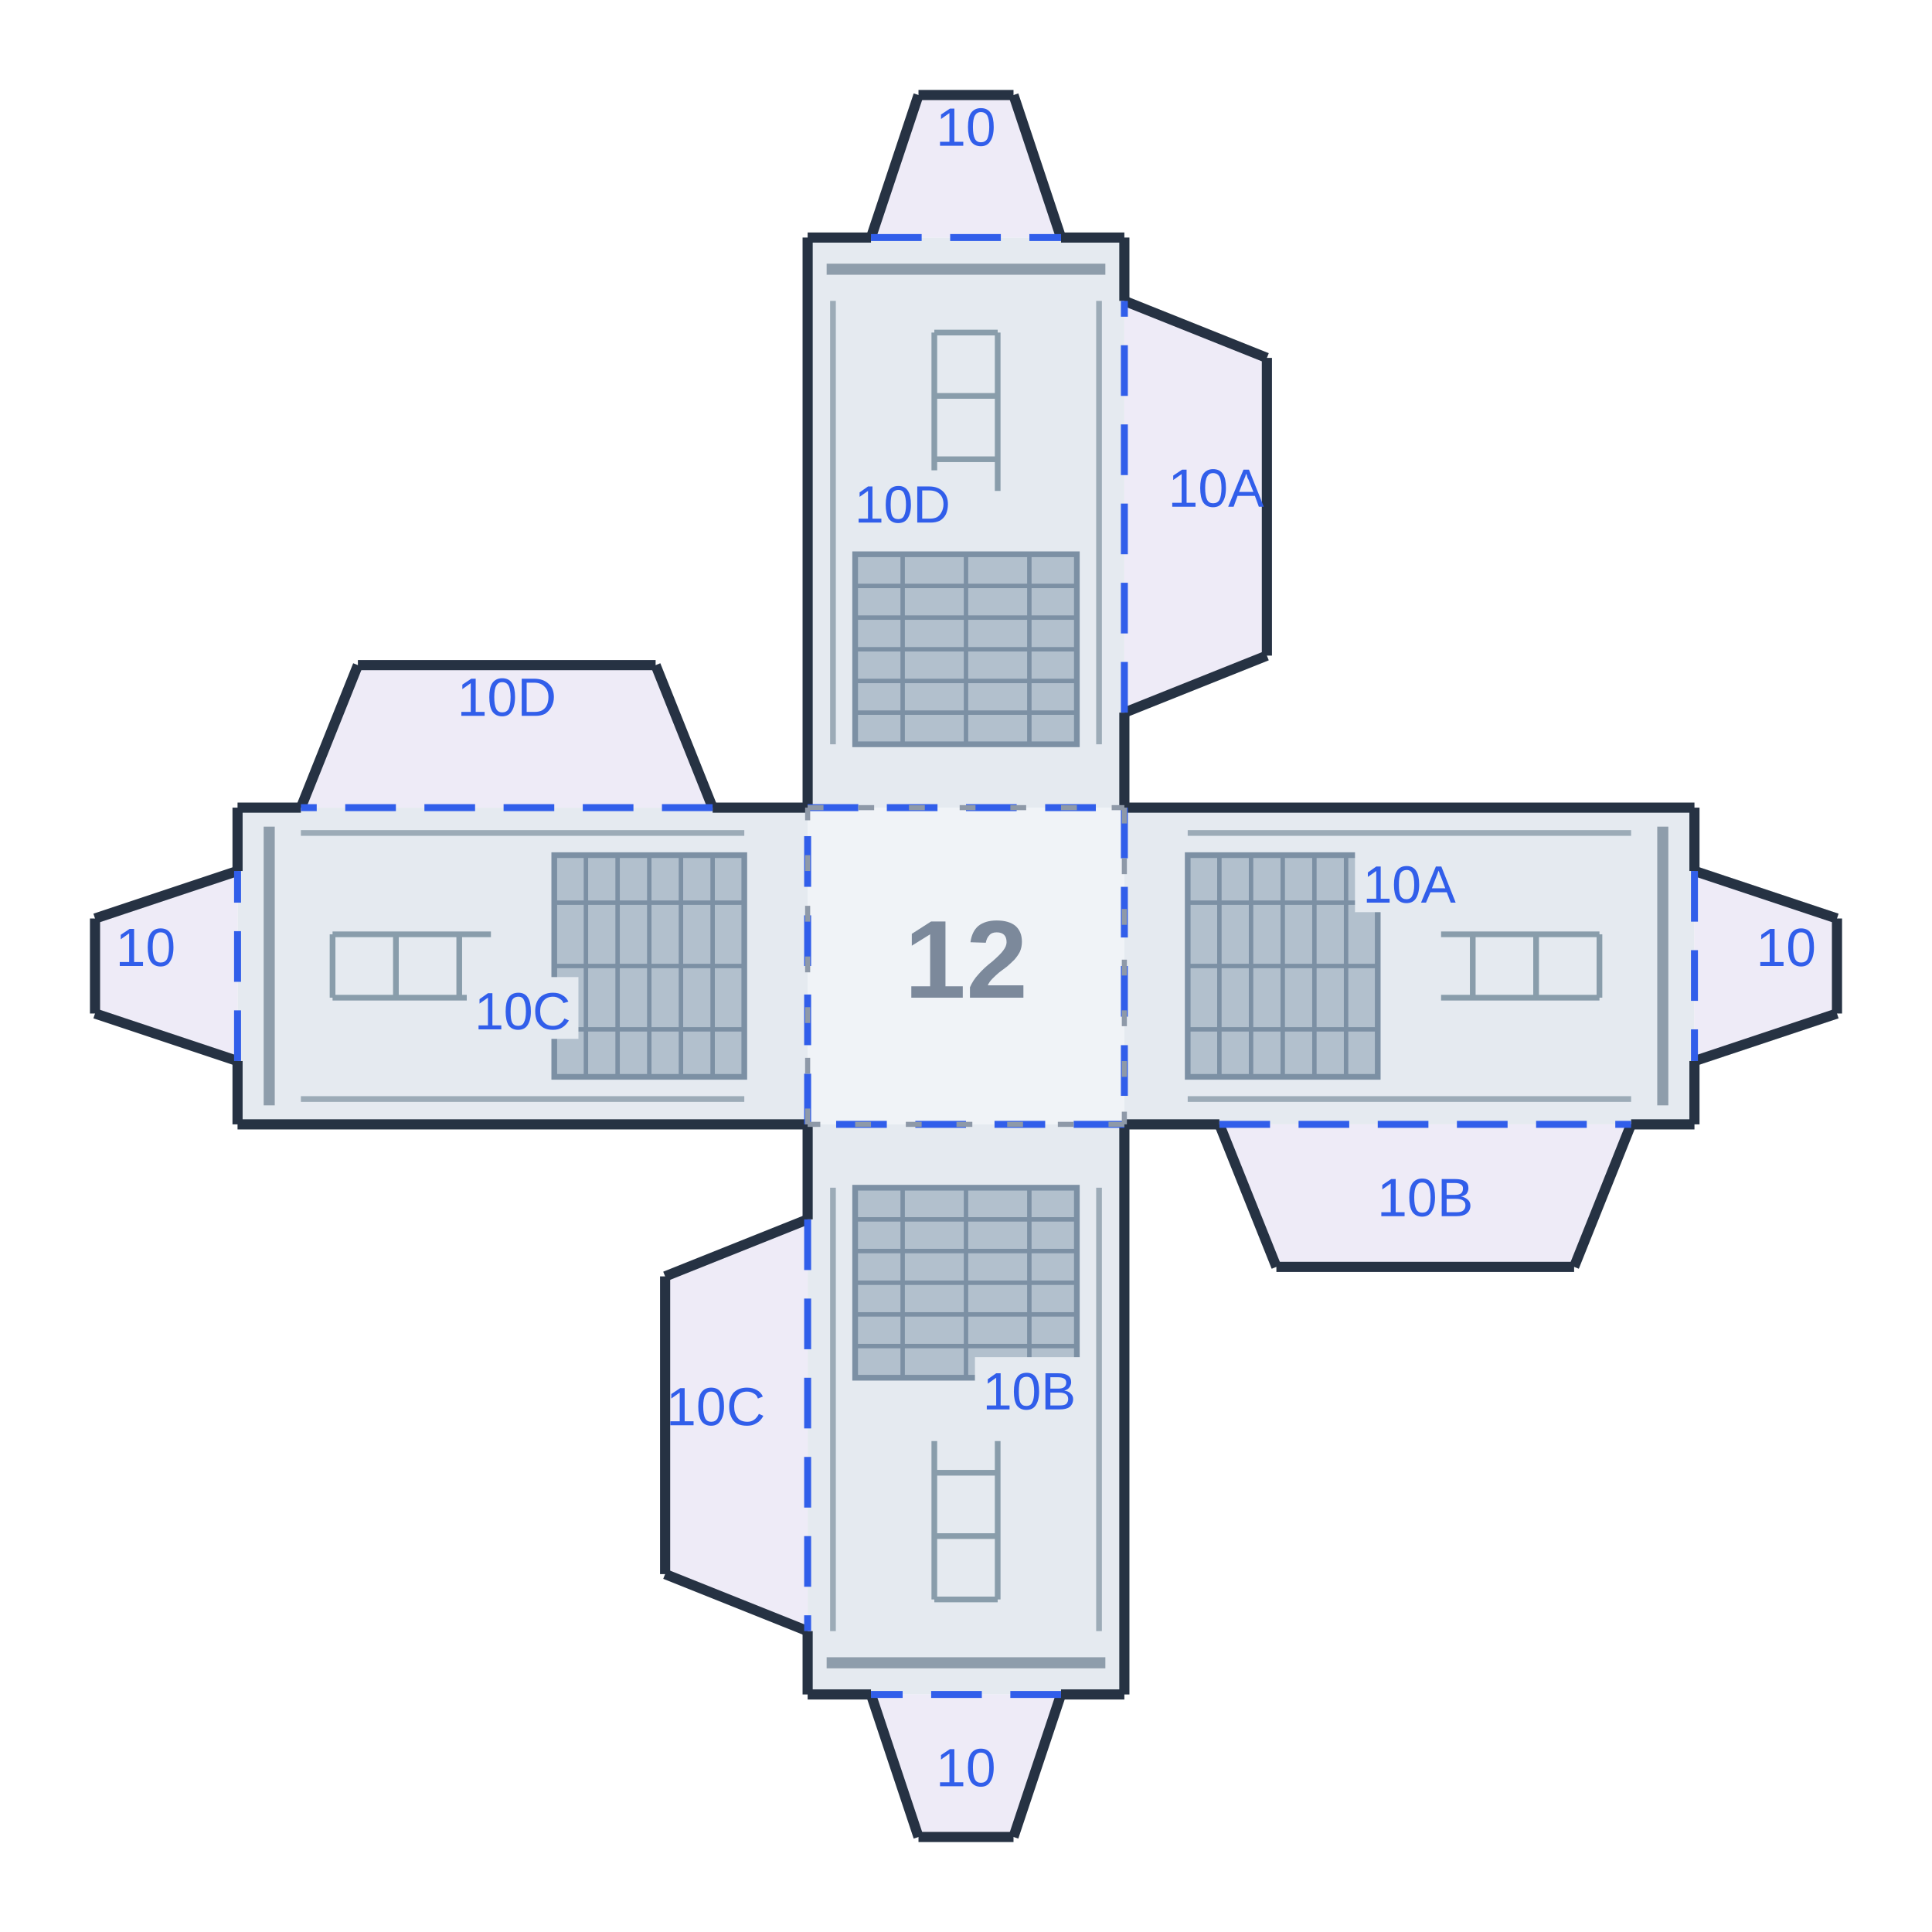
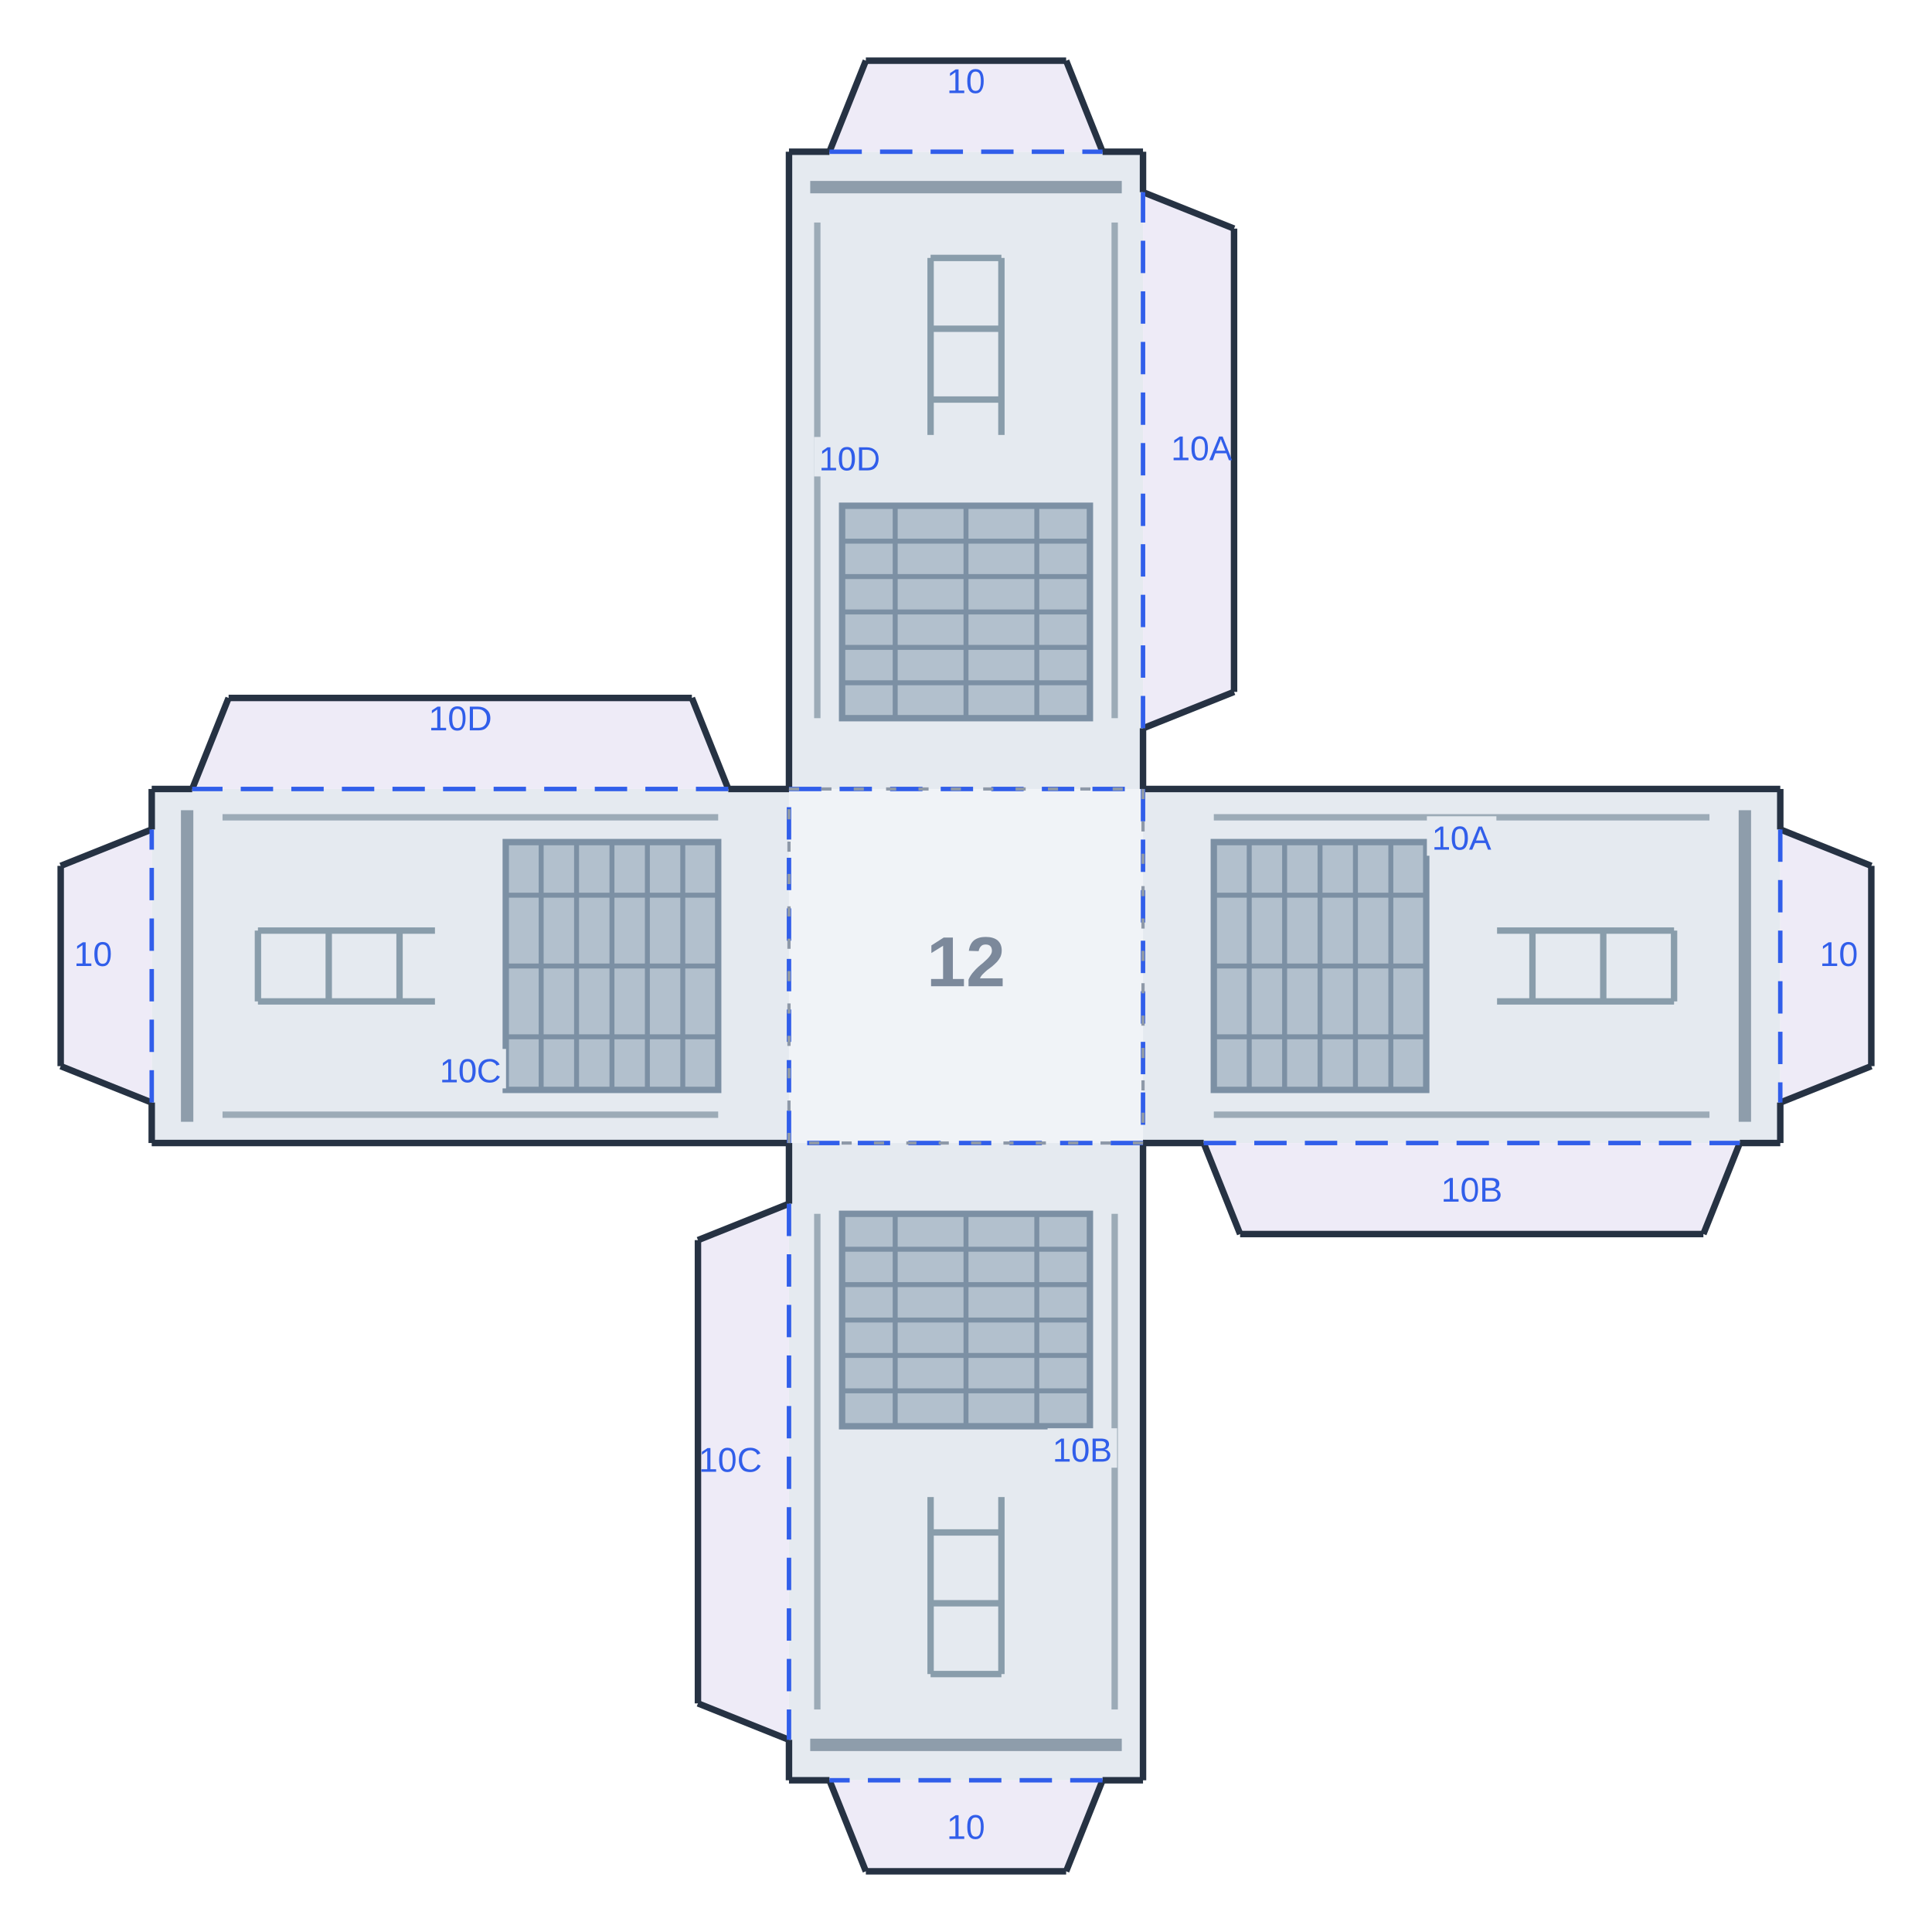
- <svg xmlns="http://www.w3.org/2000/svg" width="61.0mm" height="61.0mm" viewBox="114.5 116.5 61.0 61.0">
-   <rect x="114.5" y="116.5" width="61.0" height="61.0" fill="white" />
-   <polygon points="140.000,142.000 150.000,142.000 150.000,152.000 140.000,152.000" fill="#f0f3f7" stroke="none" stroke-width="0.2" />
-   <polygon points="140.000,142.000 150.000,142.000 150.000,124.000 140.000,124.000" fill="#e5eaf0" stroke="none" stroke-width="0.2" />
-   <polygon points="150.000,139.000 150.000,126.000 154.500,127.800 154.500,137.200" fill="#eeebf7" stroke="none" stroke-width="0.2" />
-   <polygon points="142.000,124.000 148.000,124.000 146.500,119.500 143.500,119.500" fill="#eeebf7" stroke="none" stroke-width="0.2" />
-   <polygon points="150.000,142.000 150.000,152.000 168.000,152.000 168.000,142.000" fill="#e5eaf0" stroke="none" stroke-width="0.2" />
-   <polygon points="153.000,152.000 166.000,152.000 164.200,156.500 154.800,156.500" fill="#eeebf7" stroke="none" stroke-width="0.2" />
-   <polygon points="168.000,144.000 168.000,150.000 172.500,148.500 172.500,145.500" fill="#eeebf7" stroke="none" stroke-width="0.2" />
-   <polygon points="150.000,152.000 140.000,152.000 140.000,170.000 150.000,170.000" fill="#e5eaf0" stroke="none" stroke-width="0.2" />
-   <polygon points="140.000,155.000 140.000,168.000 135.500,166.200 135.500,156.800" fill="#eeebf7" stroke="none" stroke-width="0.2" />
-   <polygon points="148.000,170.000 142.000,170.000 143.500,174.500 146.500,174.500" fill="#eeebf7" stroke="none" stroke-width="0.2" />
-   <polygon points="140.000,152.000 140.000,142.000 122.000,142.000 122.000,152.000" fill="#e5eaf0" stroke="none" stroke-width="0.2" />
-   <polygon points="137.000,142.000 124.000,142.000 125.800,137.500 135.200,137.500" fill="#eeebf7" stroke="none" stroke-width="0.2" />
-   <polygon points="122.000,150.000 122.000,144.000 117.500,145.500 117.500,148.500" fill="#eeebf7" stroke="none" stroke-width="0.2" />
-   <line x1="150.000" y1="142.000" x2="150.000" y2="139.000" stroke="#263243" stroke-width="0.32" />
-   <line x1="150.000" y1="126.000" x2="150.000" y2="124.000" stroke="#263243" stroke-width="0.32" />
-   <line x1="150.000" y1="124.000" x2="148.000" y2="124.000" stroke="#263243" stroke-width="0.32" />
-   <line x1="142.000" y1="124.000" x2="140.000" y2="124.000" stroke="#263243" stroke-width="0.32" />
-   <line x1="140.000" y1="124.000" x2="140.000" y2="142.000" stroke="#263243" stroke-width="0.32" />
-   <line x1="150.000" y1="126.000" x2="154.500" y2="127.800" stroke="#263243" stroke-width="0.32" />
-   <line x1="154.500" y1="127.800" x2="154.500" y2="137.200" stroke="#263243" stroke-width="0.32" />
-   <line x1="154.500" y1="137.200" x2="150.000" y2="139.000" stroke="#263243" stroke-width="0.32" />
-   <line x1="148.000" y1="124.000" x2="146.500" y2="119.500" stroke="#263243" stroke-width="0.32" />
-   <line x1="146.500" y1="119.500" x2="143.500" y2="119.500" stroke="#263243" stroke-width="0.32" />
-   <line x1="143.500" y1="119.500" x2="142.000" y2="124.000" stroke="#263243" stroke-width="0.32" />
-   <line x1="150.000" y1="152.000" x2="153.000" y2="152.000" stroke="#263243" stroke-width="0.32" />
-   <line x1="166.000" y1="152.000" x2="168.000" y2="152.000" stroke="#263243" stroke-width="0.32" />
-   <line x1="168.000" y1="152.000" x2="168.000" y2="150.000" stroke="#263243" stroke-width="0.32" />
-   <line x1="168.000" y1="144.000" x2="168.000" y2="142.000" stroke="#263243" stroke-width="0.32" />
-   <line x1="168.000" y1="142.000" x2="150.000" y2="142.000" stroke="#263243" stroke-width="0.32" />
-   <line x1="166.000" y1="152.000" x2="164.200" y2="156.500" stroke="#263243" stroke-width="0.32" />
-   <line x1="164.200" y1="156.500" x2="154.800" y2="156.500" stroke="#263243" stroke-width="0.32" />
-   <line x1="154.800" y1="156.500" x2="153.000" y2="152.000" stroke="#263243" stroke-width="0.32" />
-   <line x1="168.000" y1="150.000" x2="172.500" y2="148.500" stroke="#263243" stroke-width="0.32" />
-   <line x1="172.500" y1="148.500" x2="172.500" y2="145.500" stroke="#263243" stroke-width="0.32" />
-   <line x1="172.500" y1="145.500" x2="168.000" y2="144.000" stroke="#263243" stroke-width="0.32" />
-   <line x1="140.000" y1="152.000" x2="140.000" y2="155.000" stroke="#263243" stroke-width="0.32" />
-   <line x1="140.000" y1="168.000" x2="140.000" y2="170.000" stroke="#263243" stroke-width="0.32" />
-   <line x1="140.000" y1="170.000" x2="142.000" y2="170.000" stroke="#263243" stroke-width="0.32" />
-   <line x1="148.000" y1="170.000" x2="150.000" y2="170.000" stroke="#263243" stroke-width="0.32" />
-   <line x1="150.000" y1="170.000" x2="150.000" y2="152.000" stroke="#263243" stroke-width="0.32" />
-   <line x1="140.000" y1="168.000" x2="135.500" y2="166.200" stroke="#263243" stroke-width="0.32" />
-   <line x1="135.500" y1="166.200" x2="135.500" y2="156.800" stroke="#263243" stroke-width="0.32" />
-   <line x1="135.500" y1="156.800" x2="140.000" y2="155.000" stroke="#263243" stroke-width="0.32" />
-   <line x1="142.000" y1="170.000" x2="143.500" y2="174.500" stroke="#263243" stroke-width="0.32" />
-   <line x1="143.500" y1="174.500" x2="146.500" y2="174.500" stroke="#263243" stroke-width="0.32" />
-   <line x1="146.500" y1="174.500" x2="148.000" y2="170.000" stroke="#263243" stroke-width="0.32" />
-   <line x1="140.000" y1="142.000" x2="137.000" y2="142.000" stroke="#263243" stroke-width="0.32" />
-   <line x1="124.000" y1="142.000" x2="122.000" y2="142.000" stroke="#263243" stroke-width="0.32" />
-   <line x1="122.000" y1="142.000" x2="122.000" y2="144.000" stroke="#263243" stroke-width="0.32" />
-   <line x1="122.000" y1="150.000" x2="122.000" y2="152.000" stroke="#263243" stroke-width="0.32" />
-   <line x1="122.000" y1="152.000" x2="140.000" y2="152.000" stroke="#263243" stroke-width="0.32" />
-   <line x1="124.000" y1="142.000" x2="125.800" y2="137.500" stroke="#263243" stroke-width="0.32" />
-   <line x1="125.800" y1="137.500" x2="135.200" y2="137.500" stroke="#263243" stroke-width="0.32" />
-   <line x1="135.200" y1="137.500" x2="137.000" y2="142.000" stroke="#263243" stroke-width="0.32" />
-   <line x1="122.000" y1="144.000" x2="117.500" y2="145.500" stroke="#263243" stroke-width="0.32" />
-   <line x1="117.500" y1="145.500" x2="117.500" y2="148.500" stroke="#263243" stroke-width="0.32" />
-   <line x1="117.500" y1="148.500" x2="122.000" y2="150.000" stroke="#263243" stroke-width="0.32" />
-   <line x1="140.000" y1="142.000" x2="150.000" y2="142.000" stroke="#315eea" stroke-width="0.22" stroke-dasharray="1.6 0.9" />
-   <line x1="150.000" y1="139.000" x2="150.000" y2="126.000" stroke="#315eea" stroke-width="0.22" stroke-dasharray="1.6 0.9" />
-   <line x1="142.000" y1="124.000" x2="148.000" y2="124.000" stroke="#315eea" stroke-width="0.22" stroke-dasharray="1.6 0.9" />
-   <line x1="150.000" y1="142.000" x2="150.000" y2="152.000" stroke="#315eea" stroke-width="0.22" stroke-dasharray="1.6 0.9" />
-   <line x1="153.000" y1="152.000" x2="166.000" y2="152.000" stroke="#315eea" stroke-width="0.22" stroke-dasharray="1.6 0.9" />
-   <line x1="168.000" y1="144.000" x2="168.000" y2="150.000" stroke="#315eea" stroke-width="0.22" stroke-dasharray="1.6 0.9" />
-   <line x1="150.000" y1="152.000" x2="140.000" y2="152.000" stroke="#315eea" stroke-width="0.22" stroke-dasharray="1.6 0.9" />
-   <line x1="140.000" y1="155.000" x2="140.000" y2="168.000" stroke="#315eea" stroke-width="0.22" stroke-dasharray="1.6 0.9" />
-   <line x1="148.000" y1="170.000" x2="142.000" y2="170.000" stroke="#315eea" stroke-width="0.22" stroke-dasharray="1.6 0.9" />
-   <line x1="140.000" y1="152.000" x2="140.000" y2="142.000" stroke="#315eea" stroke-width="0.22" stroke-dasharray="1.6 0.9" />
-   <line x1="137.000" y1="142.000" x2="124.000" y2="142.000" stroke="#315eea" stroke-width="0.22" stroke-dasharray="1.6 0.9" />
-   <line x1="122.000" y1="150.000" x2="122.000" y2="144.000" stroke="#315eea" stroke-width="0.22" stroke-dasharray="1.6 0.9" />
-   <text x="152.900" y="132.500" transform="rotate(0 152.9 132.5)" font-family="Arial, sans-serif" font-size="1.7" font-weight="400" fill="#315eea" text-anchor="middle">10A</text>
-   <text x="143.000" y="133.000" transform="rotate(0 143.0 133.0)" font-family="Arial, sans-serif" font-size="1.65" font-weight="400" fill="#315eea" text-anchor="middle">10D</text>
-   <text x="145.000" y="121.100" transform="rotate(0 145.0 121.1)" font-family="Arial, sans-serif" font-size="1.7" font-weight="400" fill="#315eea" text-anchor="middle">10</text>
-   <text x="159.500" y="154.900" transform="rotate(0 159.5 154.9)" font-family="Arial, sans-serif" font-size="1.7" font-weight="400" fill="#315eea" text-anchor="middle">10B</text>
-   <text x="159.000" y="145.000" transform="rotate(0 159.0 145.0)" font-family="Arial, sans-serif" font-size="1.65" font-weight="400" fill="#315eea" text-anchor="middle">10A</text>
-   <text x="170.900" y="147.000" transform="rotate(0 170.9 147.0)" font-family="Arial, sans-serif" font-size="1.7" font-weight="400" fill="#315eea" text-anchor="middle">10</text>
-   <text x="137.100" y="161.500" transform="rotate(0 137.1 161.5)" font-family="Arial, sans-serif" font-size="1.7" font-weight="400" fill="#315eea" text-anchor="middle">10C</text>
-   <text x="147.000" y="161.000" transform="rotate(0 147.0 161.0)" font-family="Arial, sans-serif" font-size="1.65" font-weight="400" fill="#315eea" text-anchor="middle">10B</text>
-   <text x="145.000" y="172.900" transform="rotate(0 145.0 172.9)" font-family="Arial, sans-serif" font-size="1.7" font-weight="400" fill="#315eea" text-anchor="middle">10</text>
-   <text x="130.500" y="139.100" transform="rotate(0 130.5 139.1)" font-family="Arial, sans-serif" font-size="1.7" font-weight="400" fill="#315eea" text-anchor="middle">10D</text>
-   <text x="131.000" y="149.000" transform="rotate(0 131.0 149.0)" font-family="Arial, sans-serif" font-size="1.65" font-weight="400" fill="#315eea" text-anchor="middle">10C</text>
-   <text x="119.100" y="147.000" transform="rotate(0 119.1 147.0)" font-family="Arial, sans-serif" font-size="1.7" font-weight="400" fill="#315eea" text-anchor="middle">10</text>
-   <line x1="140.600" y1="169.000" x2="149.400" y2="169.000" stroke="#8e9dab" stroke-width="0.35" />
-   <line x1="140.800" y1="154.000" x2="140.800" y2="168.000" stroke="#9cabb7" stroke-width="0.18" />
-   <line x1="149.200" y1="154.000" x2="149.200" y2="168.000" stroke="#9cabb7" stroke-width="0.18" />
-   <polygon points="141.500,154.000 148.500,154.000 148.500,160.000 141.500,160.000" fill="#b2c0cd" stroke="#7c90a4" stroke-width="0.18" />
-   <line x1="141.500" y1="155.000" x2="148.500" y2="155.000" stroke="#7c90a4" stroke-width="0.14" />
-   <line x1="141.500" y1="156.000" x2="148.500" y2="156.000" stroke="#7c90a4" stroke-width="0.14" />
-   <line x1="141.500" y1="157.000" x2="148.500" y2="157.000" stroke="#7c90a4" stroke-width="0.14" />
-   <line x1="141.500" y1="158.000" x2="148.500" y2="158.000" stroke="#7c90a4" stroke-width="0.14" />
-   <line x1="141.500" y1="159.000" x2="148.500" y2="159.000" stroke="#7c90a4" stroke-width="0.14" />
-   <line x1="143.000" y1="154.000" x2="143.000" y2="160.000" stroke="#7c90a4" stroke-width="0.14" />
-   <line x1="145.000" y1="154.000" x2="145.000" y2="160.000" stroke="#7c90a4" stroke-width="0.14" />
-   <line x1="147.000" y1="154.000" x2="147.000" y2="160.000" stroke="#7c90a4" stroke-width="0.14" />
-   <line x1="144.000" y1="163.000" x2="146.000" y2="163.000" stroke="#899dab" stroke-width="0.18" />
-   <line x1="144.000" y1="165.000" x2="146.000" y2="165.000" stroke="#899dab" stroke-width="0.18" />
-   <line x1="144.000" y1="167.000" x2="146.000" y2="167.000" stroke="#899dab" stroke-width="0.18" />
-   <line x1="144.000" y1="162.000" x2="144.000" y2="167.000" stroke="#899dab" stroke-width="0.18" />
-   <line x1="146.000" y1="162.000" x2="146.000" y2="167.000" stroke="#899dab" stroke-width="0.18" />
-   <line x1="140.600" y1="125.000" x2="149.400" y2="125.000" stroke="#8e9dab" stroke-width="0.35" />
-   <line x1="140.800" y1="140.000" x2="140.800" y2="126.000" stroke="#9cabb7" stroke-width="0.18" />
-   <line x1="149.200" y1="140.000" x2="149.200" y2="126.000" stroke="#9cabb7" stroke-width="0.18" />
-   <polygon points="141.500,140.000 148.500,140.000 148.500,134.000 141.500,134.000" fill="#b2c0cd" stroke="#7c90a4" stroke-width="0.18" />
-   <line x1="141.500" y1="139.000" x2="148.500" y2="139.000" stroke="#7c90a4" stroke-width="0.14" />
-   <line x1="141.500" y1="138.000" x2="148.500" y2="138.000" stroke="#7c90a4" stroke-width="0.14" />
-   <line x1="141.500" y1="137.000" x2="148.500" y2="137.000" stroke="#7c90a4" stroke-width="0.14" />
-   <line x1="141.500" y1="136.000" x2="148.500" y2="136.000" stroke="#7c90a4" stroke-width="0.14" />
-   <line x1="141.500" y1="135.000" x2="148.500" y2="135.000" stroke="#7c90a4" stroke-width="0.14" />
-   <line x1="143.000" y1="140.000" x2="143.000" y2="134.000" stroke="#7c90a4" stroke-width="0.14" />
-   <line x1="145.000" y1="140.000" x2="145.000" y2="134.000" stroke="#7c90a4" stroke-width="0.14" />
-   <line x1="147.000" y1="140.000" x2="147.000" y2="134.000" stroke="#7c90a4" stroke-width="0.14" />
-   <line x1="144.000" y1="131.000" x2="146.000" y2="131.000" stroke="#899dab" stroke-width="0.18" />
-   <line x1="144.000" y1="129.000" x2="146.000" y2="129.000" stroke="#899dab" stroke-width="0.18" />
-   <line x1="144.000" y1="127.000" x2="146.000" y2="127.000" stroke="#899dab" stroke-width="0.18" />
-   <line x1="144.000" y1="132.000" x2="144.000" y2="127.000" stroke="#899dab" stroke-width="0.18" />
-   <line x1="146.000" y1="132.000" x2="146.000" y2="127.000" stroke="#899dab" stroke-width="0.18" />
-   <line x1="167.000" y1="151.400" x2="167.000" y2="142.600" stroke="#8e9dab" stroke-width="0.35" />
-   <line x1="152.000" y1="151.200" x2="166.000" y2="151.200" stroke="#9cabb7" stroke-width="0.18" />
-   <line x1="152.000" y1="142.800" x2="166.000" y2="142.800" stroke="#9cabb7" stroke-width="0.18" />
-   <polygon points="152.000,150.500 152.000,143.500 158.000,143.500 158.000,150.500" fill="#b2c0cd" stroke="#7c90a4" stroke-width="0.18" />
-   <line x1="153.000" y1="150.500" x2="153.000" y2="143.500" stroke="#7c90a4" stroke-width="0.14" />
-   <line x1="154.000" y1="150.500" x2="154.000" y2="143.500" stroke="#7c90a4" stroke-width="0.14" />
-   <line x1="155.000" y1="150.500" x2="155.000" y2="143.500" stroke="#7c90a4" stroke-width="0.14" />
-   <line x1="156.000" y1="150.500" x2="156.000" y2="143.500" stroke="#7c90a4" stroke-width="0.14" />
-   <line x1="157.000" y1="150.500" x2="157.000" y2="143.500" stroke="#7c90a4" stroke-width="0.14" />
-   <line x1="152.000" y1="149.000" x2="158.000" y2="149.000" stroke="#7c90a4" stroke-width="0.14" />
-   <line x1="152.000" y1="147.000" x2="158.000" y2="147.000" stroke="#7c90a4" stroke-width="0.14" />
-   <line x1="152.000" y1="145.000" x2="158.000" y2="145.000" stroke="#7c90a4" stroke-width="0.14" />
-   <line x1="161.000" y1="148.000" x2="161.000" y2="146.000" stroke="#899dab" stroke-width="0.18" />
-   <line x1="163.000" y1="148.000" x2="163.000" y2="146.000" stroke="#899dab" stroke-width="0.18" />
-   <line x1="165.000" y1="148.000" x2="165.000" y2="146.000" stroke="#899dab" stroke-width="0.18" />
-   <line x1="160.000" y1="148.000" x2="165.000" y2="148.000" stroke="#899dab" stroke-width="0.18" />
-   <line x1="160.000" y1="146.000" x2="165.000" y2="146.000" stroke="#899dab" stroke-width="0.18" />
-   <line x1="123.000" y1="142.600" x2="123.000" y2="151.400" stroke="#8e9dab" stroke-width="0.35" />
-   <line x1="138.000" y1="142.800" x2="124.000" y2="142.800" stroke="#9cabb7" stroke-width="0.18" />
-   <line x1="138.000" y1="151.200" x2="124.000" y2="151.200" stroke="#9cabb7" stroke-width="0.18" />
-   <polygon points="138.000,143.500 138.000,150.500 132.000,150.500 132.000,143.500" fill="#b2c0cd" stroke="#7c90a4" stroke-width="0.18" />
-   <line x1="137.000" y1="143.500" x2="137.000" y2="150.500" stroke="#7c90a4" stroke-width="0.14" />
-   <line x1="136.000" y1="143.500" x2="136.000" y2="150.500" stroke="#7c90a4" stroke-width="0.14" />
-   <line x1="135.000" y1="143.500" x2="135.000" y2="150.500" stroke="#7c90a4" stroke-width="0.14" />
-   <line x1="134.000" y1="143.500" x2="134.000" y2="150.500" stroke="#7c90a4" stroke-width="0.14" />
-   <line x1="133.000" y1="143.500" x2="133.000" y2="150.500" stroke="#7c90a4" stroke-width="0.14" />
-   <line x1="138.000" y1="145.000" x2="132.000" y2="145.000" stroke="#7c90a4" stroke-width="0.14" />
-   <line x1="138.000" y1="147.000" x2="132.000" y2="147.000" stroke="#7c90a4" stroke-width="0.14" />
-   <line x1="138.000" y1="149.000" x2="132.000" y2="149.000" stroke="#7c90a4" stroke-width="0.14" />
-   <line x1="129.000" y1="146.000" x2="129.000" y2="148.000" stroke="#899dab" stroke-width="0.18" />
-   <line x1="127.000" y1="146.000" x2="127.000" y2="148.000" stroke="#899dab" stroke-width="0.18" />
-   <line x1="125.000" y1="146.000" x2="125.000" y2="148.000" stroke="#899dab" stroke-width="0.18" />
-   <line x1="130.000" y1="146.000" x2="125.000" y2="146.000" stroke="#899dab" stroke-width="0.18" />
-   <line x1="130.000" y1="148.000" x2="125.000" y2="148.000" stroke="#899dab" stroke-width="0.18" />
-   <line x1="140.000" y1="142.000" x2="150.000" y2="142.000" stroke="#8e99a8" stroke-width="0.16" stroke-dasharray="0.5 1.1" />
-   <line x1="150.000" y1="142.000" x2="150.000" y2="152.000" stroke="#8e99a8" stroke-width="0.16" stroke-dasharray="0.5 1.1" />
-   <line x1="150.000" y1="152.000" x2="140.000" y2="152.000" stroke="#8e99a8" stroke-width="0.16" stroke-dasharray="0.5 1.1" />
-   <line x1="140.000" y1="152.000" x2="140.000" y2="142.000" stroke="#8e99a8" stroke-width="0.16" stroke-dasharray="0.5 1.1" />
-   <text x="145.000" y="148.000" transform="rotate(0 145.0 148.0)" font-family="Arial, sans-serif" font-size="3.5" font-weight="700" fill="#7c899b" text-anchor="middle">12</text>
-   <polygon points="141.237,131.350 144.763,131.350 144.763,133.300 141.237,133.300" fill="#e5eaf0" stroke="none" stroke-width="0.2" />
-   <text x="143.000" y="133.000" transform="rotate(0 143.0 133.0)" font-family="Arial, sans-serif" font-size="1.65" font-weight="400" fill="#315eea" text-anchor="middle">10D</text>
-   <polygon points="157.282,143.350 160.718,143.350 160.718,145.300 157.282,145.300" fill="#e5eaf0" stroke="none" stroke-width="0.2" />
-   <text x="159.000" y="145.000" transform="rotate(0 159.0 145.0)" font-family="Arial, sans-serif" font-size="1.65" font-weight="400" fill="#315eea" text-anchor="middle">10A</text>
-   <polygon points="145.282,159.350 148.718,159.350 148.718,161.300 145.282,161.300" fill="#e5eaf0" stroke="none" stroke-width="0.2" />
-   <text x="147.000" y="161.000" transform="rotate(0 147.0 161.0)" font-family="Arial, sans-serif" font-size="1.65" font-weight="400" fill="#315eea" text-anchor="middle">10B</text>
-   <polygon points="129.237,147.350 132.763,147.350 132.763,149.300 129.237,149.300" fill="#e5eaf0" stroke="none" stroke-width="0.2" />
-   <text x="131.000" y="149.000" transform="rotate(0 131.0 149.0)" font-family="Arial, sans-serif" font-size="1.65" font-weight="400" fill="#315eea" text-anchor="middle">10C</text>
+ <svg xmlns="http://www.w3.org/2000/svg" width="95.5mm" height="95.5mm" viewBox="17.0 44.0 95.5 95.5">
+   <rect x="17.0" y="44.0" width="95.5" height="95.5" fill="white" />
+   <polygon points="56.000,83.000 73.500,83.000 73.500,100.500 56.000,100.500" fill="#f0f3f7" stroke="none" stroke-width="0.2" />
+   <polygon points="56.000,83.000 73.500,83.000 73.500,51.500 56.000,51.500" fill="#e5eaf0" stroke="none" stroke-width="0.2" />
+   <polygon points="73.500,80.000 73.500,53.500 78.000,55.300 78.000,78.200" fill="#eeebf7" stroke="none" stroke-width="0.2" />
+   <polygon points="58.000,51.500 71.500,51.500 69.700,47.000 59.800,47.000" fill="#eeebf7" stroke="none" stroke-width="0.2" />
+   <polygon points="73.500,83.000 73.500,100.500 105.000,100.500 105.000,83.000" fill="#e5eaf0" stroke="none" stroke-width="0.2" />
+   <polygon points="76.500,100.500 103.000,100.500 101.200,105.000 78.300,105.000" fill="#eeebf7" stroke="none" stroke-width="0.2" />
+   <polygon points="105.000,85.000 105.000,98.500 109.500,96.700 109.500,86.800" fill="#eeebf7" stroke="none" stroke-width="0.2" />
+   <polygon points="73.500,100.500 56.000,100.500 56.000,132.000 73.500,132.000" fill="#e5eaf0" stroke="none" stroke-width="0.2" />
+   <polygon points="56.000,103.500 56.000,130.000 51.500,128.200 51.500,105.300" fill="#eeebf7" stroke="none" stroke-width="0.2" />
+   <polygon points="71.500,132.000 58.000,132.000 59.800,136.500 69.700,136.500" fill="#eeebf7" stroke="none" stroke-width="0.2" />
+   <polygon points="56.000,100.500 56.000,83.000 24.500,83.000 24.500,100.500" fill="#e5eaf0" stroke="none" stroke-width="0.2" />
+   <polygon points="53.000,83.000 26.500,83.000 28.300,78.500 51.200,78.500" fill="#eeebf7" stroke="none" stroke-width="0.2" />
+   <polygon points="24.500,98.500 24.500,85.000 20.000,86.800 20.000,96.700" fill="#eeebf7" stroke="none" stroke-width="0.2" />
+   <line x1="73.500" y1="83.000" x2="73.500" y2="80.000" stroke="#263243" stroke-width="0.32" />
+   <line x1="73.500" y1="53.500" x2="73.500" y2="51.500" stroke="#263243" stroke-width="0.32" />
+   <line x1="73.500" y1="51.500" x2="71.500" y2="51.500" stroke="#263243" stroke-width="0.32" />
+   <line x1="58.000" y1="51.500" x2="56.000" y2="51.500" stroke="#263243" stroke-width="0.32" />
+   <line x1="56.000" y1="51.500" x2="56.000" y2="83.000" stroke="#263243" stroke-width="0.32" />
+   <line x1="73.500" y1="53.500" x2="78.000" y2="55.300" stroke="#263243" stroke-width="0.32" />
+   <line x1="78.000" y1="55.300" x2="78.000" y2="78.200" stroke="#263243" stroke-width="0.32" />
+   <line x1="78.000" y1="78.200" x2="73.500" y2="80.000" stroke="#263243" stroke-width="0.32" />
+   <line x1="71.500" y1="51.500" x2="69.700" y2="47.000" stroke="#263243" stroke-width="0.32" />
+   <line x1="69.700" y1="47.000" x2="59.800" y2="47.000" stroke="#263243" stroke-width="0.32" />
+   <line x1="59.800" y1="47.000" x2="58.000" y2="51.500" stroke="#263243" stroke-width="0.32" />
+   <line x1="73.500" y1="100.500" x2="76.500" y2="100.500" stroke="#263243" stroke-width="0.32" />
+   <line x1="103.000" y1="100.500" x2="105.000" y2="100.500" stroke="#263243" stroke-width="0.32" />
+   <line x1="105.000" y1="100.500" x2="105.000" y2="98.500" stroke="#263243" stroke-width="0.32" />
+   <line x1="105.000" y1="85.000" x2="105.000" y2="83.000" stroke="#263243" stroke-width="0.32" />
+   <line x1="105.000" y1="83.000" x2="73.500" y2="83.000" stroke="#263243" stroke-width="0.32" />
+   <line x1="103.000" y1="100.500" x2="101.200" y2="105.000" stroke="#263243" stroke-width="0.32" />
+   <line x1="101.200" y1="105.000" x2="78.300" y2="105.000" stroke="#263243" stroke-width="0.32" />
+   <line x1="78.300" y1="105.000" x2="76.500" y2="100.500" stroke="#263243" stroke-width="0.32" />
+   <line x1="105.000" y1="98.500" x2="109.500" y2="96.700" stroke="#263243" stroke-width="0.32" />
+   <line x1="109.500" y1="96.700" x2="109.500" y2="86.800" stroke="#263243" stroke-width="0.32" />
+   <line x1="109.500" y1="86.800" x2="105.000" y2="85.000" stroke="#263243" stroke-width="0.32" />
+   <line x1="56.000" y1="100.500" x2="56.000" y2="103.500" stroke="#263243" stroke-width="0.32" />
+   <line x1="56.000" y1="130.000" x2="56.000" y2="132.000" stroke="#263243" stroke-width="0.32" />
+   <line x1="56.000" y1="132.000" x2="58.000" y2="132.000" stroke="#263243" stroke-width="0.32" />
+   <line x1="71.500" y1="132.000" x2="73.500" y2="132.000" stroke="#263243" stroke-width="0.32" />
+   <line x1="73.500" y1="132.000" x2="73.500" y2="100.500" stroke="#263243" stroke-width="0.32" />
+   <line x1="56.000" y1="130.000" x2="51.500" y2="128.200" stroke="#263243" stroke-width="0.32" />
+   <line x1="51.500" y1="128.200" x2="51.500" y2="105.300" stroke="#263243" stroke-width="0.32" />
+   <line x1="51.500" y1="105.300" x2="56.000" y2="103.500" stroke="#263243" stroke-width="0.32" />
+   <line x1="58.000" y1="132.000" x2="59.800" y2="136.500" stroke="#263243" stroke-width="0.32" />
+   <line x1="59.800" y1="136.500" x2="69.700" y2="136.500" stroke="#263243" stroke-width="0.32" />
+   <line x1="69.700" y1="136.500" x2="71.500" y2="132.000" stroke="#263243" stroke-width="0.32" />
+   <line x1="56.000" y1="83.000" x2="53.000" y2="83.000" stroke="#263243" stroke-width="0.32" />
+   <line x1="26.500" y1="83.000" x2="24.500" y2="83.000" stroke="#263243" stroke-width="0.32" />
+   <line x1="24.500" y1="83.000" x2="24.500" y2="85.000" stroke="#263243" stroke-width="0.32" />
+   <line x1="24.500" y1="98.500" x2="24.500" y2="100.500" stroke="#263243" stroke-width="0.32" />
+   <line x1="24.500" y1="100.500" x2="56.000" y2="100.500" stroke="#263243" stroke-width="0.32" />
+   <line x1="26.500" y1="83.000" x2="28.300" y2="78.500" stroke="#263243" stroke-width="0.32" />
+   <line x1="28.300" y1="78.500" x2="51.200" y2="78.500" stroke="#263243" stroke-width="0.32" />
+   <line x1="51.200" y1="78.500" x2="53.000" y2="83.000" stroke="#263243" stroke-width="0.32" />
+   <line x1="24.500" y1="85.000" x2="20.000" y2="86.800" stroke="#263243" stroke-width="0.32" />
+   <line x1="20.000" y1="86.800" x2="20.000" y2="96.700" stroke="#263243" stroke-width="0.32" />
+   <line x1="20.000" y1="96.700" x2="24.500" y2="98.500" stroke="#263243" stroke-width="0.32" />
+   <line x1="56.000" y1="83.000" x2="73.500" y2="83.000" stroke="#315eea" stroke-width="0.22" stroke-dasharray="1.6 0.9" />
+   <line x1="73.500" y1="80.000" x2="73.500" y2="53.500" stroke="#315eea" stroke-width="0.22" stroke-dasharray="1.6 0.9" />
+   <line x1="58.000" y1="51.500" x2="71.500" y2="51.500" stroke="#315eea" stroke-width="0.22" stroke-dasharray="1.6 0.9" />
+   <line x1="73.500" y1="83.000" x2="73.500" y2="100.500" stroke="#315eea" stroke-width="0.22" stroke-dasharray="1.6 0.9" />
+   <line x1="76.500" y1="100.500" x2="103.000" y2="100.500" stroke="#315eea" stroke-width="0.22" stroke-dasharray="1.6 0.9" />
+   <line x1="105.000" y1="85.000" x2="105.000" y2="98.500" stroke="#315eea" stroke-width="0.22" stroke-dasharray="1.6 0.9" />
+   <line x1="73.500" y1="100.500" x2="56.000" y2="100.500" stroke="#315eea" stroke-width="0.22" stroke-dasharray="1.6 0.9" />
+   <line x1="56.000" y1="103.500" x2="56.000" y2="130.000" stroke="#315eea" stroke-width="0.22" stroke-dasharray="1.6 0.9" />
+   <line x1="71.500" y1="132.000" x2="58.000" y2="132.000" stroke="#315eea" stroke-width="0.22" stroke-dasharray="1.6 0.9" />
+   <line x1="56.000" y1="100.500" x2="56.000" y2="83.000" stroke="#315eea" stroke-width="0.22" stroke-dasharray="1.6 0.9" />
+   <line x1="53.000" y1="83.000" x2="26.500" y2="83.000" stroke="#315eea" stroke-width="0.22" stroke-dasharray="1.6 0.9" />
+   <line x1="24.500" y1="98.500" x2="24.500" y2="85.000" stroke="#315eea" stroke-width="0.22" stroke-dasharray="1.6 0.9" />
+   <text x="76.400" y="66.750" transform="rotate(0 76.4 66.75)" font-family="Arial, sans-serif" font-size="1.7" font-weight="400" fill="#315eea" text-anchor="middle">10A</text>
+   <text x="59.000" y="67.250" transform="rotate(0 59.0 67.25)" font-family="Arial, sans-serif" font-size="1.65" font-weight="400" fill="#315eea" text-anchor="middle">10D</text>
+   <text x="64.750" y="48.600" transform="rotate(0 64.75 48.6)" font-family="Arial, sans-serif" font-size="1.7" font-weight="400" fill="#315eea" text-anchor="middle">10</text>
+   <text x="89.750" y="103.400" transform="rotate(0 89.75 103.4)" font-family="Arial, sans-serif" font-size="1.7" font-weight="400" fill="#315eea" text-anchor="middle">10B</text>
+   <text x="89.250" y="86.000" transform="rotate(0 89.25 86.0)" font-family="Arial, sans-serif" font-size="1.65" font-weight="400" fill="#315eea" text-anchor="middle">10A</text>
+   <text x="107.900" y="91.750" transform="rotate(0 107.9 91.75)" font-family="Arial, sans-serif" font-size="1.7" font-weight="400" fill="#315eea" text-anchor="middle">10</text>
+   <text x="53.100" y="116.750" transform="rotate(0 53.1 116.75)" font-family="Arial, sans-serif" font-size="1.7" font-weight="400" fill="#315eea" text-anchor="middle">10C</text>
+   <text x="70.500" y="116.250" transform="rotate(0 70.5 116.25)" font-family="Arial, sans-serif" font-size="1.65" font-weight="400" fill="#315eea" text-anchor="middle">10B</text>
+   <text x="64.750" y="134.900" transform="rotate(0 64.75 134.9)" font-family="Arial, sans-serif" font-size="1.7" font-weight="400" fill="#315eea" text-anchor="middle">10</text>
+   <text x="39.750" y="80.100" transform="rotate(0 39.75 80.1)" font-family="Arial, sans-serif" font-size="1.7" font-weight="400" fill="#315eea" text-anchor="middle">10D</text>
+   <text x="40.250" y="97.500" transform="rotate(0 40.25 97.5)" font-family="Arial, sans-serif" font-size="1.65" font-weight="400" fill="#315eea" text-anchor="middle">10C</text>
+   <text x="21.600" y="91.750" transform="rotate(0 21.6 91.75)" font-family="Arial, sans-serif" font-size="1.7" font-weight="400" fill="#315eea" text-anchor="middle">10</text>
+   <line x1="57.050" y1="130.250" x2="72.450" y2="130.250" stroke="#8e9dab" stroke-width="0.612" />
+   <line x1="57.400" y1="104.000" x2="57.400" y2="128.500" stroke="#9cabb7" stroke-width="0.315" />
+   <line x1="72.100" y1="104.000" x2="72.100" y2="128.500" stroke="#9cabb7" stroke-width="0.315" />
+   <polygon points="58.625,104.000 70.875,104.000 70.875,114.500 58.625,114.500" fill="#b2c0cd" stroke="#7c90a4" stroke-width="0.315" />
+   <line x1="58.625" y1="105.750" x2="70.875" y2="105.750" stroke="#7c90a4" stroke-width="0.245" />
+   <line x1="58.625" y1="107.500" x2="70.875" y2="107.500" stroke="#7c90a4" stroke-width="0.245" />
+   <line x1="58.625" y1="109.250" x2="70.875" y2="109.250" stroke="#7c90a4" stroke-width="0.245" />
+   <line x1="58.625" y1="111.000" x2="70.875" y2="111.000" stroke="#7c90a4" stroke-width="0.245" />
+   <line x1="58.625" y1="112.750" x2="70.875" y2="112.750" stroke="#7c90a4" stroke-width="0.245" />
+   <line x1="61.250" y1="104.000" x2="61.250" y2="114.500" stroke="#7c90a4" stroke-width="0.245" />
+   <line x1="64.750" y1="104.000" x2="64.750" y2="114.500" stroke="#7c90a4" stroke-width="0.245" />
+   <line x1="68.250" y1="104.000" x2="68.250" y2="114.500" stroke="#7c90a4" stroke-width="0.245" />
+   <line x1="63.000" y1="119.750" x2="66.500" y2="119.750" stroke="#899dab" stroke-width="0.315" />
+   <line x1="63.000" y1="123.250" x2="66.500" y2="123.250" stroke="#899dab" stroke-width="0.315" />
+   <line x1="63.000" y1="126.750" x2="66.500" y2="126.750" stroke="#899dab" stroke-width="0.315" />
+   <line x1="63.000" y1="118.000" x2="63.000" y2="126.750" stroke="#899dab" stroke-width="0.315" />
+   <line x1="66.500" y1="118.000" x2="66.500" y2="126.750" stroke="#899dab" stroke-width="0.315" />
+   <line x1="57.050" y1="53.250" x2="72.450" y2="53.250" stroke="#8e9dab" stroke-width="0.612" />
+   <line x1="57.400" y1="79.500" x2="57.400" y2="55.000" stroke="#9cabb7" stroke-width="0.315" />
+   <line x1="72.100" y1="79.500" x2="72.100" y2="55.000" stroke="#9cabb7" stroke-width="0.315" />
+   <polygon points="58.625,79.500 70.875,79.500 70.875,69.000 58.625,69.000" fill="#b2c0cd" stroke="#7c90a4" stroke-width="0.315" />
+   <line x1="58.625" y1="77.750" x2="70.875" y2="77.750" stroke="#7c90a4" stroke-width="0.245" />
+   <line x1="58.625" y1="76.000" x2="70.875" y2="76.000" stroke="#7c90a4" stroke-width="0.245" />
+   <line x1="58.625" y1="74.250" x2="70.875" y2="74.250" stroke="#7c90a4" stroke-width="0.245" />
+   <line x1="58.625" y1="72.500" x2="70.875" y2="72.500" stroke="#7c90a4" stroke-width="0.245" />
+   <line x1="58.625" y1="70.750" x2="70.875" y2="70.750" stroke="#7c90a4" stroke-width="0.245" />
+   <line x1="61.250" y1="79.500" x2="61.250" y2="69.000" stroke="#7c90a4" stroke-width="0.245" />
+   <line x1="64.750" y1="79.500" x2="64.750" y2="69.000" stroke="#7c90a4" stroke-width="0.245" />
+   <line x1="68.250" y1="79.500" x2="68.250" y2="69.000" stroke="#7c90a4" stroke-width="0.245" />
+   <line x1="63.000" y1="63.750" x2="66.500" y2="63.750" stroke="#899dab" stroke-width="0.315" />
+   <line x1="63.000" y1="60.250" x2="66.500" y2="60.250" stroke="#899dab" stroke-width="0.315" />
+   <line x1="63.000" y1="56.750" x2="66.500" y2="56.750" stroke="#899dab" stroke-width="0.315" />
+   <line x1="63.000" y1="65.500" x2="63.000" y2="56.750" stroke="#899dab" stroke-width="0.315" />
+   <line x1="66.500" y1="65.500" x2="66.500" y2="56.750" stroke="#899dab" stroke-width="0.315" />
+   <line x1="103.250" y1="99.450" x2="103.250" y2="84.050" stroke="#8e9dab" stroke-width="0.612" />
+   <line x1="77.000" y1="99.100" x2="101.500" y2="99.100" stroke="#9cabb7" stroke-width="0.315" />
+   <line x1="77.000" y1="84.400" x2="101.500" y2="84.400" stroke="#9cabb7" stroke-width="0.315" />
+   <polygon points="77.000,97.875 77.000,85.625 87.500,85.625 87.500,97.875" fill="#b2c0cd" stroke="#7c90a4" stroke-width="0.315" />
+   <line x1="78.750" y1="97.875" x2="78.750" y2="85.625" stroke="#7c90a4" stroke-width="0.245" />
+   <line x1="80.500" y1="97.875" x2="80.500" y2="85.625" stroke="#7c90a4" stroke-width="0.245" />
+   <line x1="82.250" y1="97.875" x2="82.250" y2="85.625" stroke="#7c90a4" stroke-width="0.245" />
+   <line x1="84.000" y1="97.875" x2="84.000" y2="85.625" stroke="#7c90a4" stroke-width="0.245" />
+   <line x1="85.750" y1="97.875" x2="85.750" y2="85.625" stroke="#7c90a4" stroke-width="0.245" />
+   <line x1="77.000" y1="95.250" x2="87.500" y2="95.250" stroke="#7c90a4" stroke-width="0.245" />
+   <line x1="77.000" y1="91.750" x2="87.500" y2="91.750" stroke="#7c90a4" stroke-width="0.245" />
+   <line x1="77.000" y1="88.250" x2="87.500" y2="88.250" stroke="#7c90a4" stroke-width="0.245" />
+   <line x1="92.750" y1="93.500" x2="92.750" y2="90.000" stroke="#899dab" stroke-width="0.315" />
+   <line x1="96.250" y1="93.500" x2="96.250" y2="90.000" stroke="#899dab" stroke-width="0.315" />
+   <line x1="99.750" y1="93.500" x2="99.750" y2="90.000" stroke="#899dab" stroke-width="0.315" />
+   <line x1="91.000" y1="93.500" x2="99.750" y2="93.500" stroke="#899dab" stroke-width="0.315" />
+   <line x1="91.000" y1="90.000" x2="99.750" y2="90.000" stroke="#899dab" stroke-width="0.315" />
+   <line x1="26.250" y1="84.050" x2="26.250" y2="99.450" stroke="#8e9dab" stroke-width="0.612" />
+   <line x1="52.500" y1="84.400" x2="28.000" y2="84.400" stroke="#9cabb7" stroke-width="0.315" />
+   <line x1="52.500" y1="99.100" x2="28.000" y2="99.100" stroke="#9cabb7" stroke-width="0.315" />
+   <polygon points="52.500,85.625 52.500,97.875 42.000,97.875 42.000,85.625" fill="#b2c0cd" stroke="#7c90a4" stroke-width="0.315" />
+   <line x1="50.750" y1="85.625" x2="50.750" y2="97.875" stroke="#7c90a4" stroke-width="0.245" />
+   <line x1="49.000" y1="85.625" x2="49.000" y2="97.875" stroke="#7c90a4" stroke-width="0.245" />
+   <line x1="47.250" y1="85.625" x2="47.250" y2="97.875" stroke="#7c90a4" stroke-width="0.245" />
+   <line x1="45.500" y1="85.625" x2="45.500" y2="97.875" stroke="#7c90a4" stroke-width="0.245" />
+   <line x1="43.750" y1="85.625" x2="43.750" y2="97.875" stroke="#7c90a4" stroke-width="0.245" />
+   <line x1="52.500" y1="88.250" x2="42.000" y2="88.250" stroke="#7c90a4" stroke-width="0.245" />
+   <line x1="52.500" y1="91.750" x2="42.000" y2="91.750" stroke="#7c90a4" stroke-width="0.245" />
+   <line x1="52.500" y1="95.250" x2="42.000" y2="95.250" stroke="#7c90a4" stroke-width="0.245" />
+   <line x1="36.750" y1="90.000" x2="36.750" y2="93.500" stroke="#899dab" stroke-width="0.315" />
+   <line x1="33.250" y1="90.000" x2="33.250" y2="93.500" stroke="#899dab" stroke-width="0.315" />
+   <line x1="29.750" y1="90.000" x2="29.750" y2="93.500" stroke="#899dab" stroke-width="0.315" />
+   <line x1="38.500" y1="90.000" x2="29.750" y2="90.000" stroke="#899dab" stroke-width="0.315" />
+   <line x1="38.500" y1="93.500" x2="29.750" y2="93.500" stroke="#899dab" stroke-width="0.315" />
+   <line x1="56.000" y1="83.000" x2="73.500" y2="83.000" stroke="#8e99a8" stroke-width="0.16" stroke-dasharray="0.5 1.1" />
+   <line x1="73.500" y1="83.000" x2="73.500" y2="100.500" stroke="#8e99a8" stroke-width="0.16" stroke-dasharray="0.5 1.1" />
+   <line x1="73.500" y1="100.500" x2="56.000" y2="100.500" stroke="#8e99a8" stroke-width="0.16" stroke-dasharray="0.5 1.1" />
+   <line x1="56.000" y1="100.500" x2="56.000" y2="83.000" stroke="#8e99a8" stroke-width="0.16" stroke-dasharray="0.5 1.1" />
+   <text x="64.750" y="92.750" transform="rotate(0 64.75 92.75)" font-family="Arial, sans-serif" font-size="3.5" font-weight="700" fill="#7c899b" text-anchor="middle">12</text>
+   <polygon points="57.237,65.600 60.763,65.600 60.763,67.550 57.237,67.550" fill="#e5eaf0" stroke="none" stroke-width="0.2" />
+   <text x="59.000" y="67.250" transform="rotate(0 59.0 67.25)" font-family="Arial, sans-serif" font-size="1.65" font-weight="400" fill="#315eea" text-anchor="middle">10D</text>
+   <polygon points="87.532,84.350 90.968,84.350 90.968,86.300 87.532,86.300" fill="#e5eaf0" stroke="none" stroke-width="0.2" />
+   <text x="89.250" y="86.000" transform="rotate(0 89.25 86.0)" font-family="Arial, sans-serif" font-size="1.65" font-weight="400" fill="#315eea" text-anchor="middle">10A</text>
+   <polygon points="68.782,114.600 72.218,114.600 72.218,116.550 68.782,116.550" fill="#e5eaf0" stroke="none" stroke-width="0.2" />
+   <text x="70.500" y="116.250" transform="rotate(0 70.5 116.25)" font-family="Arial, sans-serif" font-size="1.65" font-weight="400" fill="#315eea" text-anchor="middle">10B</text>
+   <polygon points="38.487,95.850 42.013,95.850 42.013,97.800 38.487,97.800" fill="#e5eaf0" stroke="none" stroke-width="0.2" />
+   <text x="40.250" y="97.500" transform="rotate(0 40.25 97.5)" font-family="Arial, sans-serif" font-size="1.65" font-weight="400" fill="#315eea" text-anchor="middle">10C</text>
</svg>
